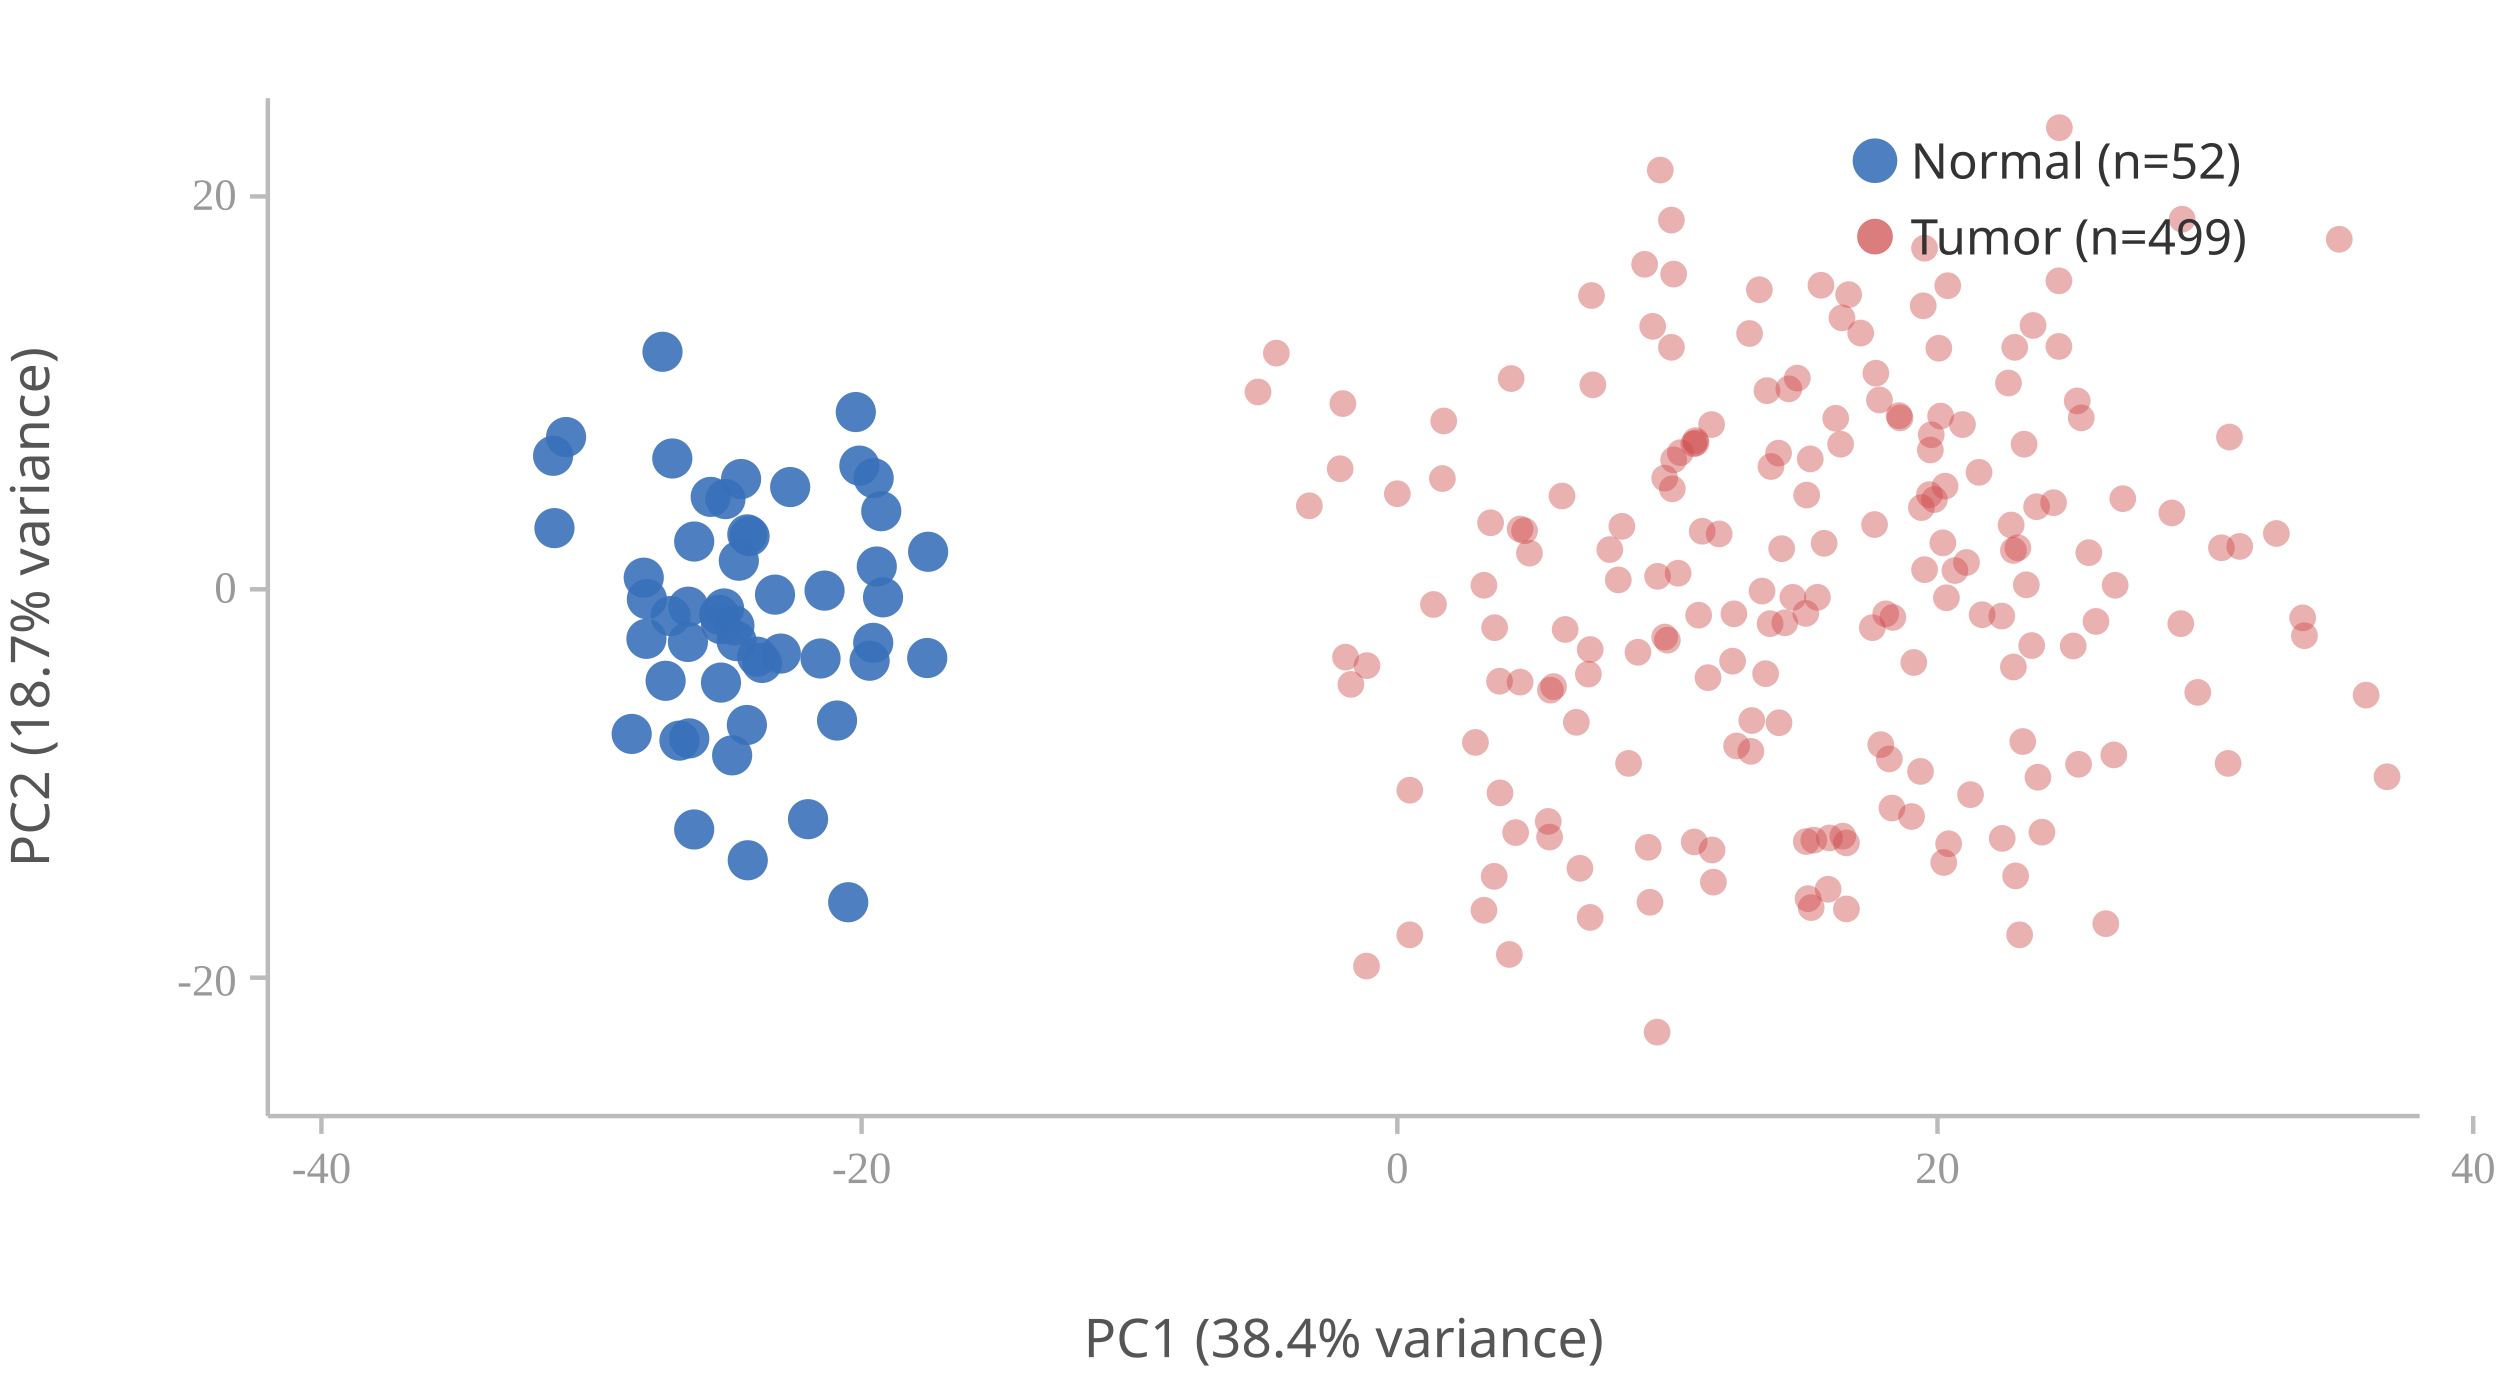
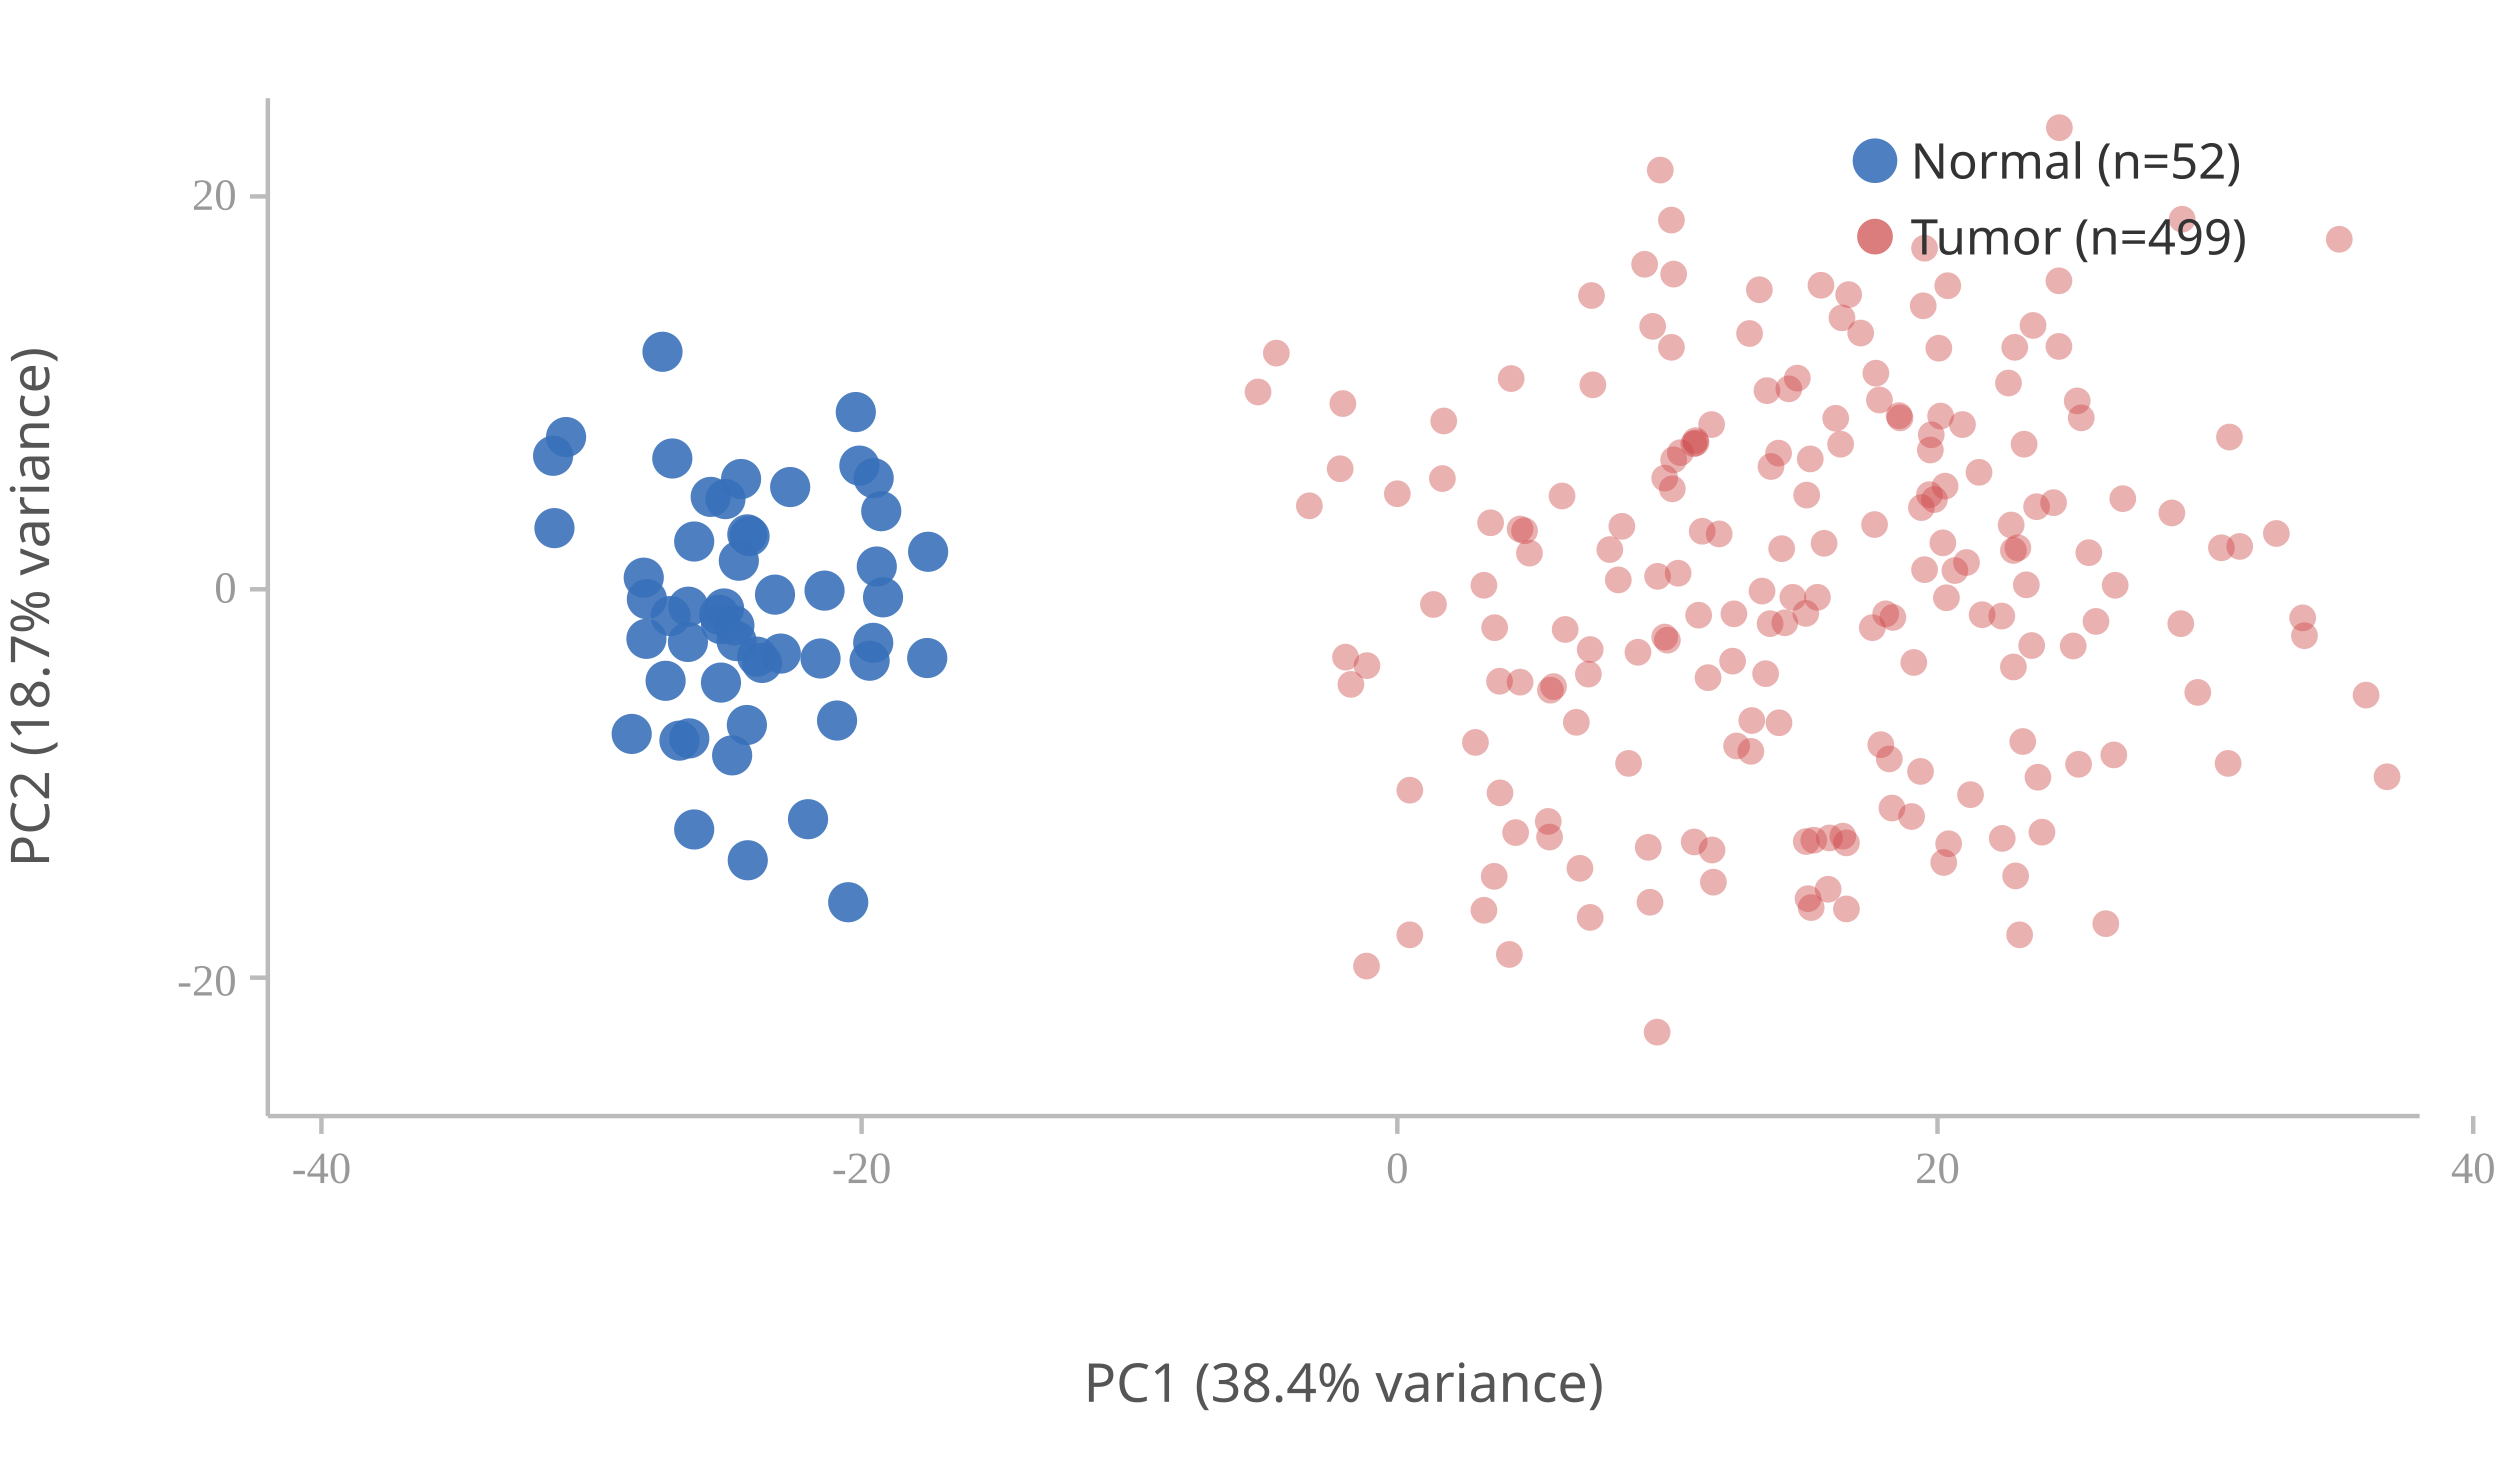
- <svg xmlns="http://www.w3.org/2000/svg" viewBox="0 0 560 308" width="560" height="308" style="width:100%;max-width:560px;display:block;margin-top:.5rem">
+ <svg xmlns="http://www.w3.org/2000/svg" viewBox="0 0 560 330" width="560" height="330" style="width:100%;max-width:560px;display:block;margin-top:.5rem">
  <line x1="60" y1="22" x2="60" y2="250" stroke="#bbb" />
  <line x1="60" y1="250" x2="542" y2="250" stroke="#bbb" />
  <line x1="72" y1="250" x2="72" y2="254" stroke="#bbb" />
  <text x="72" y="265" text-anchor="middle" font-size="10" fill="#999">-40</text>
  <line x1="193" y1="250" x2="193" y2="254" stroke="#bbb" />
  <text x="193" y="265" text-anchor="middle" font-size="10" fill="#999">-20</text>
  <line x1="313" y1="250" x2="313" y2="254" stroke="#bbb" />
  <text x="313" y="265" text-anchor="middle" font-size="10" fill="#999">0</text>
  <line x1="434" y1="250" x2="434" y2="254" stroke="#bbb" />
  <text x="434" y="265" text-anchor="middle" font-size="10" fill="#999">20</text>
  <line x1="554" y1="250" x2="554" y2="254" stroke="#bbb" />
  <text x="554" y="265" text-anchor="middle" font-size="10" fill="#999">40</text>
  <line x1="56" y1="219" x2="60" y2="219" stroke="#bbb" />
  <text x="53" y="223" text-anchor="end" font-size="10" fill="#999">-20</text>
  <line x1="56" y1="132" x2="60" y2="132" stroke="#bbb" />
  <text x="53" y="135" text-anchor="end" font-size="10" fill="#999">0</text>
  <line x1="56" y1="44" x2="60" y2="44" stroke="#bbb" />
  <text x="53" y="47" text-anchor="end" font-size="10" fill="#999">20</text>
  <circle cx="366.9" cy="146.1" r="3" fill="rgba(205,70,70,.42)" />
  <circle cx="437.9" cy="127.8" r="3" fill="rgba(205,70,70,.42)" />
  <circle cx="423.8" cy="181.0" r="3" fill="rgba(205,70,70,.42)" />
  <circle cx="455.4" cy="72.9" r="3" fill="rgba(205,70,70,.42)" />
  <circle cx="414.1" cy="66.0" r="3" fill="rgba(205,70,70,.42)" />
  <circle cx="371.2" cy="231.2" r="3" fill="rgba(205,70,70,.42)" />
  <circle cx="461.2" cy="77.6" r="3" fill="rgba(205,70,70,.42)" />
  <circle cx="443.3" cy="105.8" r="3" fill="rgba(205,70,70,.42)" />
  <circle cx="430.4" cy="113.7" r="3" fill="rgba(205,70,70,.42)" />
  <circle cx="434.7" cy="93.2" r="3" fill="rgba(205,70,70,.42)" />
  <circle cx="362.5" cy="129.9" r="3" fill="rgba(205,70,70,.42)" />
  <circle cx="371.3" cy="129.1" r="3" fill="rgba(205,70,70,.42)" />
  <circle cx="356.8" cy="86.2" r="3" fill="rgba(205,70,70,.42)" />
  <circle cx="455.1" cy="144.6" r="3" fill="rgba(205,70,70,.42)" />
  <circle cx="421.0" cy="89.6" r="3" fill="rgba(205,70,70,.42)" />
  <circle cx="400.7" cy="87.1" r="3" fill="rgba(205,70,70,.42)" />
  <circle cx="471.7" cy="206.9" r="3" fill="rgba(205,70,70,.42)" />
  <circle cx="372.9" cy="142.7" r="3" fill="rgba(205,70,70,.42)" />
  <circle cx="499.4" cy="97.9" r="3" fill="rgba(205,70,70,.42)" />
  <circle cx="421.3" cy="166.8" r="3" fill="rgba(205,70,70,.42)" />
  <circle cx="416.8" cy="74.6" r="3" fill="rgba(205,70,70,.42)" />
  <circle cx="374.6" cy="109.5" r="3" fill="rgba(205,70,70,.42)" />
  <circle cx="448.4" cy="138.0" r="3" fill="rgba(205,70,70,.42)" />
  <circle cx="466.2" cy="93.6" r="3" fill="rgba(205,70,70,.42)" />
  <circle cx="424.0" cy="138.3" r="3" fill="rgba(205,70,70,.42)" />
  <circle cx="332.4" cy="131.1" r="3" fill="rgba(205,70,70,.42)" />
  <circle cx="340.5" cy="118.5" r="3" fill="rgba(205,70,70,.42)" />
  <circle cx="281.8" cy="87.8" r="3" fill="rgba(205,70,70,.42)" />
  <circle cx="340.5" cy="152.8" r="3" fill="rgba(205,70,70,.42)" />
  <circle cx="488.5" cy="139.7" r="3" fill="rgba(205,70,70,.42)" />
  <circle cx="460.0" cy="112.6" r="3" fill="rgba(205,70,70,.42)" />
  <circle cx="371.9" cy="38.1" r="3" fill="rgba(205,70,70,.42)" />
  <circle cx="440.5" cy="126.0" r="3" fill="rgba(205,70,70,.42)" />
  <circle cx="412.6" cy="71.2" r="3" fill="rgba(205,70,70,.42)" />
  <circle cx="333.9" cy="117.1" r="3" fill="rgba(205,70,70,.42)" />
  <circle cx="347.3" cy="154.6" r="3" fill="rgba(205,70,70,.42)" />
  <circle cx="451.5" cy="196.2" r="3" fill="rgba(205,70,70,.42)" />
  <circle cx="306.1" cy="216.4" r="3" fill="rgba(205,70,70,.42)" />
  <circle cx="497.6" cy="122.7" r="3" fill="rgba(205,70,70,.42)" />
  <circle cx="404.5" cy="137.4" r="3" fill="rgba(205,70,70,.42)" />
  <circle cx="467.9" cy="123.8" r="3" fill="rgba(205,70,70,.42)" />
  <circle cx="388.4" cy="137.5" r="3" fill="rgba(205,70,70,.42)" />
  <circle cx="379.9" cy="99.2" r="3" fill="rgba(205,70,70,.42)" />
  <circle cx="379.8" cy="98.7" r="3" fill="rgba(205,70,70,.42)" />
  <circle cx="363.3" cy="117.9" r="3" fill="rgba(205,70,70,.42)" />
  <circle cx="396.7" cy="104.5" r="3" fill="rgba(205,70,70,.42)" />
  <circle cx="509.9" cy="119.5" r="3" fill="rgba(205,70,70,.42)" />
  <circle cx="373.5" cy="143.4" r="3" fill="rgba(205,70,70,.42)" />
  <circle cx="515.8" cy="138.4" r="3" fill="rgba(205,70,70,.42)" />
  <circle cx="394.1" cy="64.9" r="3" fill="rgba(205,70,70,.42)" />
  <circle cx="431.1" cy="55.6" r="3" fill="rgba(205,70,70,.42)" />
  <circle cx="374.4" cy="77.8" r="3" fill="rgba(205,70,70,.42)" />
  <circle cx="398.5" cy="161.9" r="3" fill="rgba(205,70,70,.42)" />
  <circle cx="530.0" cy="155.7" r="3" fill="rgba(205,70,70,.42)" />
  <circle cx="465.3" cy="89.8" r="3" fill="rgba(205,70,70,.42)" />
  <circle cx="313.0" cy="110.6" r="3" fill="rgba(205,70,70,.42)" />
  <circle cx="401.6" cy="133.8" r="3" fill="rgba(205,70,70,.42)" />
  <circle cx="453.4" cy="99.5" r="3" fill="rgba(205,70,70,.42)" />
  <circle cx="492.3" cy="155.1" r="3" fill="rgba(205,70,70,.42)" />
  <circle cx="412.8" cy="187.3" r="3" fill="rgba(205,70,70,.42)" />
  <circle cx="374.4" cy="49.3" r="3" fill="rgba(205,70,70,.42)" />
  <circle cx="356.5" cy="66.2" r="3" fill="rgba(205,70,70,.42)" />
  <circle cx="436.0" cy="133.9" r="3" fill="rgba(205,70,70,.42)" />
  <circle cx="413.6" cy="203.6" r="3" fill="rgba(205,70,70,.42)" />
  <circle cx="306.2" cy="149.1" r="3" fill="rgba(205,70,70,.42)" />
  <circle cx="430.2" cy="172.8" r="3" fill="rgba(205,70,70,.42)" />
  <circle cx="430.8" cy="68.5" r="3" fill="rgba(205,70,70,.42)" />
  <circle cx="451.0" cy="149.4" r="3" fill="rgba(205,70,70,.42)" />
  <circle cx="381.3" cy="119.0" r="3" fill="rgba(205,70,70,.42)" />
  <circle cx="409.5" cy="199.2" r="3" fill="rgba(205,70,70,.42)" />
  <circle cx="376.4" cy="101.4" r="3" fill="rgba(205,70,70,.42)" />
  <circle cx="379.5" cy="188.6" r="3" fill="rgba(205,70,70,.42)" />
  <circle cx="334.8" cy="140.6" r="3" fill="rgba(205,70,70,.42)" />
  <circle cx="392.2" cy="168.3" r="3" fill="rgba(205,70,70,.42)" />
  <circle cx="448.5" cy="187.8" r="3" fill="rgba(205,70,70,.42)" />
  <circle cx="412.3" cy="99.5" r="3" fill="rgba(205,70,70,.42)" />
  <circle cx="364.8" cy="171.0" r="3" fill="rgba(205,70,70,.42)" />
  <circle cx="369.6" cy="202.1" r="3" fill="rgba(205,70,70,.42)" />
  <circle cx="432.6" cy="97.4" r="3" fill="rgba(205,70,70,.42)" />
  <circle cx="439.6" cy="95.1" r="3" fill="rgba(205,70,70,.42)" />
  <circle cx="461.2" cy="62.9" r="3" fill="rgba(205,70,70,.42)" />
  <circle cx="473.5" cy="169.1" r="3" fill="rgba(205,70,70,.42)" />
  <circle cx="451.0" cy="123.3" r="3" fill="rgba(205,70,70,.42)" />
  <circle cx="404.7" cy="110.9" r="3" fill="rgba(205,70,70,.42)" />
  <circle cx="465.6" cy="171.2" r="3" fill="rgba(205,70,70,.42)" />
  <circle cx="435.4" cy="193.2" r="3" fill="rgba(205,70,70,.42)" />
  <circle cx="300.8" cy="90.4" r="3" fill="rgba(205,70,70,.42)" />
  <circle cx="432.4" cy="100.8" r="3" fill="rgba(205,70,70,.42)" />
  <circle cx="435.7" cy="108.9" r="3" fill="rgba(205,70,70,.42)" />
  <circle cx="342.6" cy="123.9" r="3" fill="rgba(205,70,70,.42)" />
  <circle cx="420.2" cy="83.6" r="3" fill="rgba(205,70,70,.42)" />
  <circle cx="406.3" cy="188.2" r="3" fill="rgba(205,70,70,.42)" />
  <circle cx="425.4" cy="93.1" r="3" fill="rgba(205,70,70,.42)" />
  <circle cx="413.6" cy="188.8" r="3" fill="rgba(205,70,70,.42)" />
  <circle cx="349.9" cy="111.1" r="3" fill="rgba(205,70,70,.42)" />
  <circle cx="457.4" cy="186.4" r="3" fill="rgba(205,70,70,.42)" />
  <circle cx="404.6" cy="188.5" r="3" fill="rgba(205,70,70,.42)" />
  <circle cx="355.8" cy="151.0" r="3" fill="rgba(205,70,70,.42)" />
  <circle cx="369.2" cy="189.8" r="3" fill="rgba(205,70,70,.42)" />
  <circle cx="464.4" cy="144.7" r="3" fill="rgba(205,70,70,.42)" />
  <circle cx="469.5" cy="139.2" r="3" fill="rgba(205,70,70,.42)" />
  <circle cx="389.0" cy="167.1" r="3" fill="rgba(205,70,70,.42)" />
  <circle cx="300.2" cy="105.0" r="3" fill="rgba(205,70,70,.42)" />
  <circle cx="382.6" cy="151.8" r="3" fill="rgba(205,70,70,.42)" />
  <circle cx="392.4" cy="161.4" r="3" fill="rgba(205,70,70,.42)" />
  <circle cx="399.8" cy="139.5" r="3" fill="rgba(205,70,70,.42)" />
  <circle cx="332.4" cy="203.9" r="3" fill="rgba(205,70,70,.42)" />
  <circle cx="334.7" cy="196.3" r="3" fill="rgba(205,70,70,.42)" />
  <circle cx="391.9" cy="74.7" r="3" fill="rgba(205,70,70,.42)" />
  <circle cx="348.0" cy="153.8" r="3" fill="rgba(205,70,70,.42)" />
  <circle cx="321.1" cy="135.4" r="3" fill="rgba(205,70,70,.42)" />
  <circle cx="405.0" cy="201.3" r="3" fill="rgba(205,70,70,.42)" />
  <circle cx="379.4" cy="99.4" r="3" fill="rgba(205,70,70,.42)" />
  <circle cx="360.6" cy="123.1" r="3" fill="rgba(205,70,70,.42)" />
  <circle cx="444.0" cy="137.7" r="3" fill="rgba(205,70,70,.42)" />
  <circle cx="353.1" cy="161.8" r="3" fill="rgba(205,70,70,.42)" />
  <circle cx="452.4" cy="209.4" r="3" fill="rgba(205,70,70,.42)" />
  <circle cx="396.5" cy="139.7" r="3" fill="rgba(205,70,70,.42)" />
  <circle cx="436.3" cy="64.0" r="3" fill="rgba(205,70,70,.42)" />
  <circle cx="432.2" cy="110.8" r="3" fill="rgba(205,70,70,.42)" />
  <circle cx="356.2" cy="145.5" r="3" fill="rgba(205,70,70,.42)" />
  <circle cx="486.5" cy="114.9" r="3" fill="rgba(205,70,70,.42)" />
  <circle cx="425.6" cy="93.6" r="3" fill="rgba(205,70,70,.42)" />
  <circle cx="402.6" cy="84.7" r="3" fill="rgba(205,70,70,.42)" />
  <circle cx="453.1" cy="166.1" r="3" fill="rgba(205,70,70,.42)" />
  <circle cx="374.9" cy="103.0" r="3" fill="rgba(205,70,70,.42)" />
  <circle cx="411.2" cy="93.7" r="3" fill="rgba(205,70,70,.42)" />
  <circle cx="501.7" cy="122.4" r="3" fill="rgba(205,70,70,.42)" />
  <circle cx="431.1" cy="127.6" r="3" fill="rgba(205,70,70,.42)" />
  <circle cx="408.6" cy="121.7" r="3" fill="rgba(205,70,70,.42)" />
  <circle cx="399.1" cy="122.9" r="3" fill="rgba(205,70,70,.42)" />
  <circle cx="436.5" cy="189.0" r="3" fill="rgba(205,70,70,.42)" />
  <circle cx="428.7" cy="148.4" r="3" fill="rgba(205,70,70,.42)" />
  <circle cx="347.1" cy="187.5" r="3" fill="rgba(205,70,70,.42)" />
  <circle cx="302.6" cy="153.3" r="3" fill="rgba(205,70,70,.42)" />
  <circle cx="338.1" cy="213.8" r="3" fill="rgba(205,70,70,.42)" />
  <circle cx="398.4" cy="101.5" r="3" fill="rgba(205,70,70,.42)" />
  <circle cx="374.9" cy="61.4" r="3" fill="rgba(205,70,70,.42)" />
  <circle cx="473.8" cy="131.1" r="3" fill="rgba(205,70,70,.42)" />
  <circle cx="450.5" cy="117.6" r="3" fill="rgba(205,70,70,.42)" />
  <circle cx="428.2" cy="182.9" r="3" fill="rgba(205,70,70,.42)" />
  <circle cx="451.3" cy="77.8" r="3" fill="rgba(205,70,70,.42)" />
  <circle cx="524.0" cy="53.6" r="3" fill="rgba(205,70,70,.42)" />
  <circle cx="368.4" cy="59.2" r="3" fill="rgba(205,70,70,.42)" />
  <circle cx="407.1" cy="133.8" r="3" fill="rgba(205,70,70,.42)" />
  <circle cx="461.3" cy="28.6" r="3" fill="rgba(205,70,70,.42)" />
  <circle cx="394.7" cy="132.4" r="3" fill="rgba(205,70,70,.42)" />
  <circle cx="323.1" cy="107.2" r="3" fill="rgba(205,70,70,.42)" />
  <circle cx="422.4" cy="137.5" r="3" fill="rgba(205,70,70,.42)" />
  <circle cx="293.3" cy="113.3" r="3" fill="rgba(205,70,70,.42)" />
  <circle cx="419.9" cy="117.5" r="3" fill="rgba(205,70,70,.42)" />
  <circle cx="353.9" cy="194.5" r="3" fill="rgba(205,70,70,.42)" />
  <circle cx="356.2" cy="205.5" r="3" fill="rgba(205,70,70,.42)" />
  <circle cx="383.4" cy="95.1" r="3" fill="rgba(205,70,70,.42)" />
  <circle cx="434.3" cy="78.0" r="3" fill="rgba(205,70,70,.42)" />
  <circle cx="453.9" cy="131.0" r="3" fill="rgba(205,70,70,.42)" />
  <circle cx="330.5" cy="166.3" r="3" fill="rgba(205,70,70,.42)" />
  <circle cx="488.8" cy="49.1" r="3" fill="rgba(205,70,70,.42)" />
  <circle cx="315.8" cy="209.4" r="3" fill="rgba(205,70,70,.42)" />
  <circle cx="475.5" cy="111.7" r="3" fill="rgba(205,70,70,.42)" />
  <circle cx="301.4" cy="147.2" r="3" fill="rgba(205,70,70,.42)" />
  <circle cx="338.5" cy="84.8" r="3" fill="rgba(205,70,70,.42)" />
  <circle cx="405.5" cy="102.8" r="3" fill="rgba(205,70,70,.42)" />
  <circle cx="534.7" cy="174.0" r="3" fill="rgba(205,70,70,.42)" />
  <circle cx="339.5" cy="186.5" r="3" fill="rgba(205,70,70,.42)" />
  <circle cx="372.9" cy="107.1" r="3" fill="rgba(205,70,70,.42)" />
  <circle cx="452.0" cy="122.7" r="3" fill="rgba(205,70,70,.42)" />
  <circle cx="383.5" cy="190.4" r="3" fill="rgba(205,70,70,.42)" />
  <circle cx="315.8" cy="177.0" r="3" fill="rgba(205,70,70,.42)" />
  <circle cx="346.8" cy="184.0" r="3" fill="rgba(205,70,70,.42)" />
  <circle cx="456.5" cy="174.1" r="3" fill="rgba(205,70,70,.42)" />
  <circle cx="441.4" cy="178.0" r="3" fill="rgba(205,70,70,.42)" />
  <circle cx="336.0" cy="177.6" r="3" fill="rgba(205,70,70,.42)" />
  <circle cx="395.8" cy="87.5" r="3" fill="rgba(205,70,70,.42)" />
  <circle cx="370.2" cy="73.1" r="3" fill="rgba(205,70,70,.42)" />
  <circle cx="350.6" cy="141.0" r="3" fill="rgba(205,70,70,.42)" />
  <circle cx="385.1" cy="119.6" r="3" fill="rgba(205,70,70,.42)" />
  <circle cx="285.9" cy="79.1" r="3" fill="rgba(205,70,70,.42)" />
  <circle cx="407.9" cy="63.9" r="3" fill="rgba(205,70,70,.42)" />
  <circle cx="423.2" cy="170.0" r="3" fill="rgba(205,70,70,.42)" />
  <circle cx="499.1" cy="171.0" r="3" fill="rgba(205,70,70,.42)" />
  <circle cx="380.5" cy="137.8" r="3" fill="rgba(205,70,70,.42)" />
  <circle cx="395.5" cy="150.9" r="3" fill="rgba(205,70,70,.42)" />
  <circle cx="341.5" cy="118.9" r="3" fill="rgba(205,70,70,.42)" />
  <circle cx="516.2" cy="142.4" r="3" fill="rgba(205,70,70,.42)" />
  <circle cx="435.2" cy="121.6" r="3" fill="rgba(205,70,70,.42)" />
  <circle cx="388.1" cy="148.1" r="3" fill="rgba(205,70,70,.42)" />
  <circle cx="375.9" cy="128.4" r="3" fill="rgba(205,70,70,.42)" />
  <circle cx="335.9" cy="152.6" r="3" fill="rgba(205,70,70,.42)" />
  <circle cx="409.8" cy="187.7" r="3" fill="rgba(205,70,70,.42)" />
  <circle cx="449.9" cy="85.8" r="3" fill="rgba(205,70,70,.42)" />
  <circle cx="323.4" cy="94.3" r="3" fill="rgba(205,70,70,.42)" />
  <circle cx="419.4" cy="140.6" r="3" fill="rgba(205,70,70,.42)" />
  <circle cx="433.3" cy="111.9" r="3" fill="rgba(205,70,70,.42)" />
  <circle cx="456.2" cy="113.5" r="3" fill="rgba(205,70,70,.42)" />
  <circle cx="405.7" cy="203.3" r="3" fill="rgba(205,70,70,.42)" />
  <circle cx="383.8" cy="197.6" r="3" fill="rgba(205,70,70,.42)" />
  <circle cx="196.4" cy="126.9" r="4.5" fill="rgba(55,112,185,.88)" />
  <circle cx="195.7" cy="107.1" r="4.5" fill="rgba(55,112,185,.88)" />
  <circle cx="174.9" cy="146.4" r="4.5" fill="rgba(55,112,185,.88)" />
  <circle cx="177.0" cy="109.1" r="4.5" fill="rgba(55,112,185,.88)" />
  <circle cx="207.9" cy="123.6" r="4.5" fill="rgba(55,112,185,.88)" />
  <circle cx="173.6" cy="133.2" r="4.5" fill="rgba(55,112,185,.88)" />
  <circle cx="166.0" cy="107.3" r="4.5" fill="rgba(55,112,185,.88)" />
  <circle cx="190.0" cy="202.1" r="4.5" fill="rgba(55,112,185,.88)" />
  <circle cx="170.7" cy="148.5" r="4.5" fill="rgba(55,112,185,.88)" />
  <circle cx="154.2" cy="135.9" r="4.5" fill="rgba(55,112,185,.88)" />
  <circle cx="159.2" cy="111.3" r="4.5" fill="rgba(55,112,185,.88)" />
  <circle cx="183.8" cy="147.5" r="4.5" fill="rgba(55,112,185,.88)" />
  <circle cx="150.2" cy="138.0" r="4.5" fill="rgba(55,112,185,.88)" />
  <circle cx="150.6" cy="102.7" r="4.5" fill="rgba(55,112,185,.88)" />
  <circle cx="165.0" cy="143.6" r="4.5" fill="rgba(55,112,185,.88)" />
  <circle cx="148.4" cy="78.8" r="4.5" fill="rgba(55,112,185,.88)" />
  <circle cx="207.7" cy="147.4" r="4.5" fill="rgba(55,112,185,.88)" />
  <circle cx="155.5" cy="185.8" r="4.5" fill="rgba(55,112,185,.88)" />
  <circle cx="164.5" cy="140.1" r="4.5" fill="rgba(55,112,185,.88)" />
  <circle cx="169.6" cy="147.1" r="4.5" fill="rgba(55,112,185,.88)" />
  <circle cx="167.4" cy="119.7" r="4.5" fill="rgba(55,112,185,.88)" />
  <circle cx="181.0" cy="183.5" r="4.5" fill="rgba(55,112,185,.88)" />
  <circle cx="184.7" cy="132.3" r="4.5" fill="rgba(55,112,185,.88)" />
  <circle cx="192.5" cy="104.3" r="4.5" fill="rgba(55,112,185,.88)" />
  <circle cx="164.0" cy="169.2" r="4.5" fill="rgba(55,112,185,.88)" />
  <circle cx="124.2" cy="118.3" r="4.5" fill="rgba(55,112,185,.88)" />
  <circle cx="144.9" cy="134.2" r="4.5" fill="rgba(55,112,185,.88)" />
  <circle cx="194.8" cy="148.0" r="4.5" fill="rgba(55,112,185,.88)" />
  <circle cx="161.5" cy="139.8" r="4.5" fill="rgba(55,112,185,.88)" />
  <circle cx="141.5" cy="164.4" r="4.5" fill="rgba(55,112,185,.88)" />
  <circle cx="191.7" cy="92.3" r="4.5" fill="rgba(55,112,185,.88)" />
  <circle cx="155.5" cy="121.3" r="4.5" fill="rgba(55,112,185,.88)" />
  <circle cx="123.9" cy="102.1" r="4.5" fill="rgba(55,112,185,.88)" />
  <circle cx="161.1" cy="137.7" r="4.5" fill="rgba(55,112,185,.88)" />
  <circle cx="152.2" cy="165.9" r="4.5" fill="rgba(55,112,185,.88)" />
  <circle cx="165.5" cy="125.6" r="4.5" fill="rgba(55,112,185,.88)" />
  <circle cx="154.1" cy="143.8" r="4.5" fill="rgba(55,112,185,.88)" />
  <circle cx="161.5" cy="152.9" r="4.5" fill="rgba(55,112,185,.88)" />
  <circle cx="197.4" cy="114.5" r="4.5" fill="rgba(55,112,185,.88)" />
  <circle cx="144.2" cy="129.4" r="4.5" fill="rgba(55,112,185,.88)" />
  <circle cx="167.5" cy="192.7" r="4.5" fill="rgba(55,112,185,.88)" />
  <circle cx="162.5" cy="111.8" r="4.5" fill="rgba(55,112,185,.88)" />
  <circle cx="154.4" cy="165.4" r="4.5" fill="rgba(55,112,185,.88)" />
  <circle cx="187.5" cy="161.4" r="4.5" fill="rgba(55,112,185,.88)" />
  <circle cx="197.8" cy="133.8" r="4.5" fill="rgba(55,112,185,.88)" />
  <circle cx="126.8" cy="97.9" r="4.5" fill="rgba(55,112,185,.88)" />
  <circle cx="144.8" cy="143.1" r="4.5" fill="rgba(55,112,185,.88)" />
  <circle cx="195.6" cy="144.0" r="4.5" fill="rgba(55,112,185,.88)" />
  <circle cx="162.2" cy="136.3" r="4.5" fill="rgba(55,112,185,.88)" />
  <circle cx="167.3" cy="162.4" r="4.5" fill="rgba(55,112,185,.88)" />
  <circle cx="167.9" cy="120.1" r="4.5" fill="rgba(55,112,185,.88)" />
  <circle cx="149.1" cy="152.5" r="4.5" fill="rgba(55,112,185,.88)" />
  <circle cx="420" cy="36" r="5" fill="rgba(55,112,185,.88)" />
  <text x="428" y="40" font-size="11" fill="#333" font-family="system-ui,sans-serif">Normal (n=52)</text>
  <circle cx="420" cy="53" r="4" fill="rgba(205,70,70,.7)" />
  <text x="428" y="57" font-size="11" fill="#333" font-family="system-ui,sans-serif">Tumor (n=499)</text>
-   <text x="301" y="304" text-anchor="middle" font-size="12" fill="#555" font-family="system-ui,sans-serif">PC1 (38.4% variance)</text>
+   <text x="301" y="314" text-anchor="middle" font-size="12" fill="#555" font-family="system-ui,sans-serif">PC1 (38.4% variance)</text>
  <text x="11" y="136" text-anchor="middle" font-size="12" fill="#555" font-family="system-ui,sans-serif" transform="rotate(-90,11,136)">PC2 (18.7% variance)</text>
</svg>
